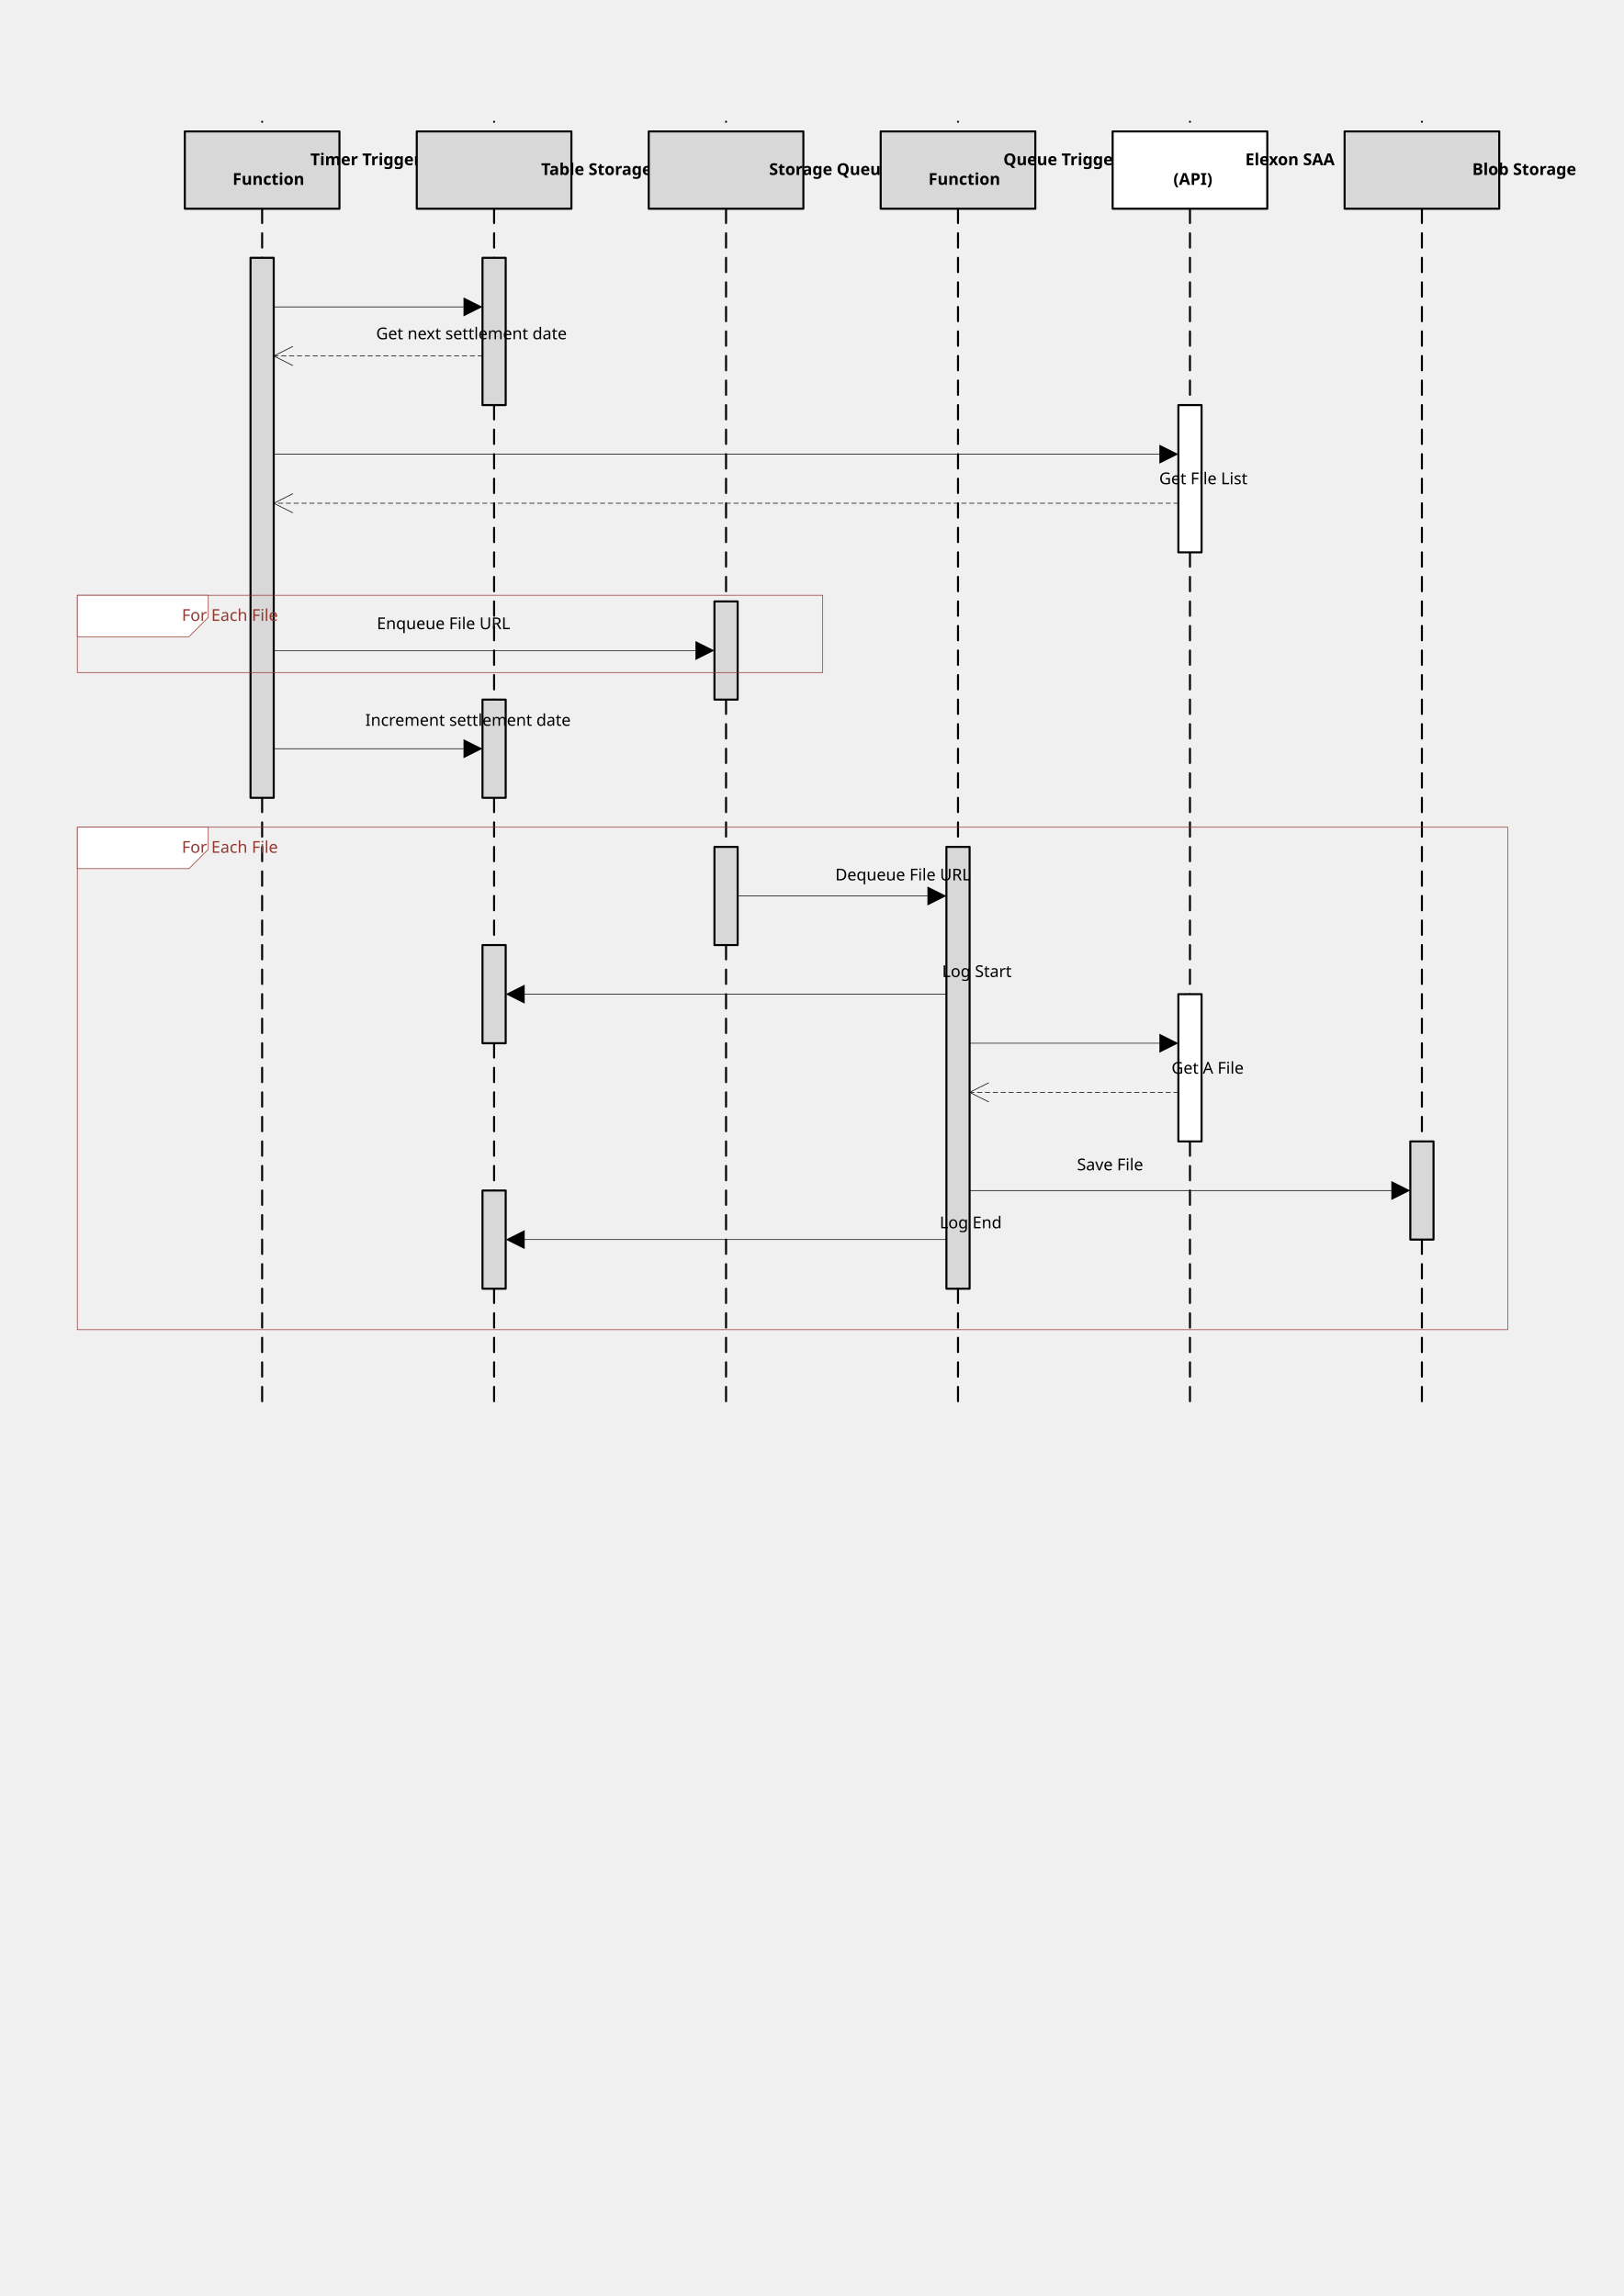
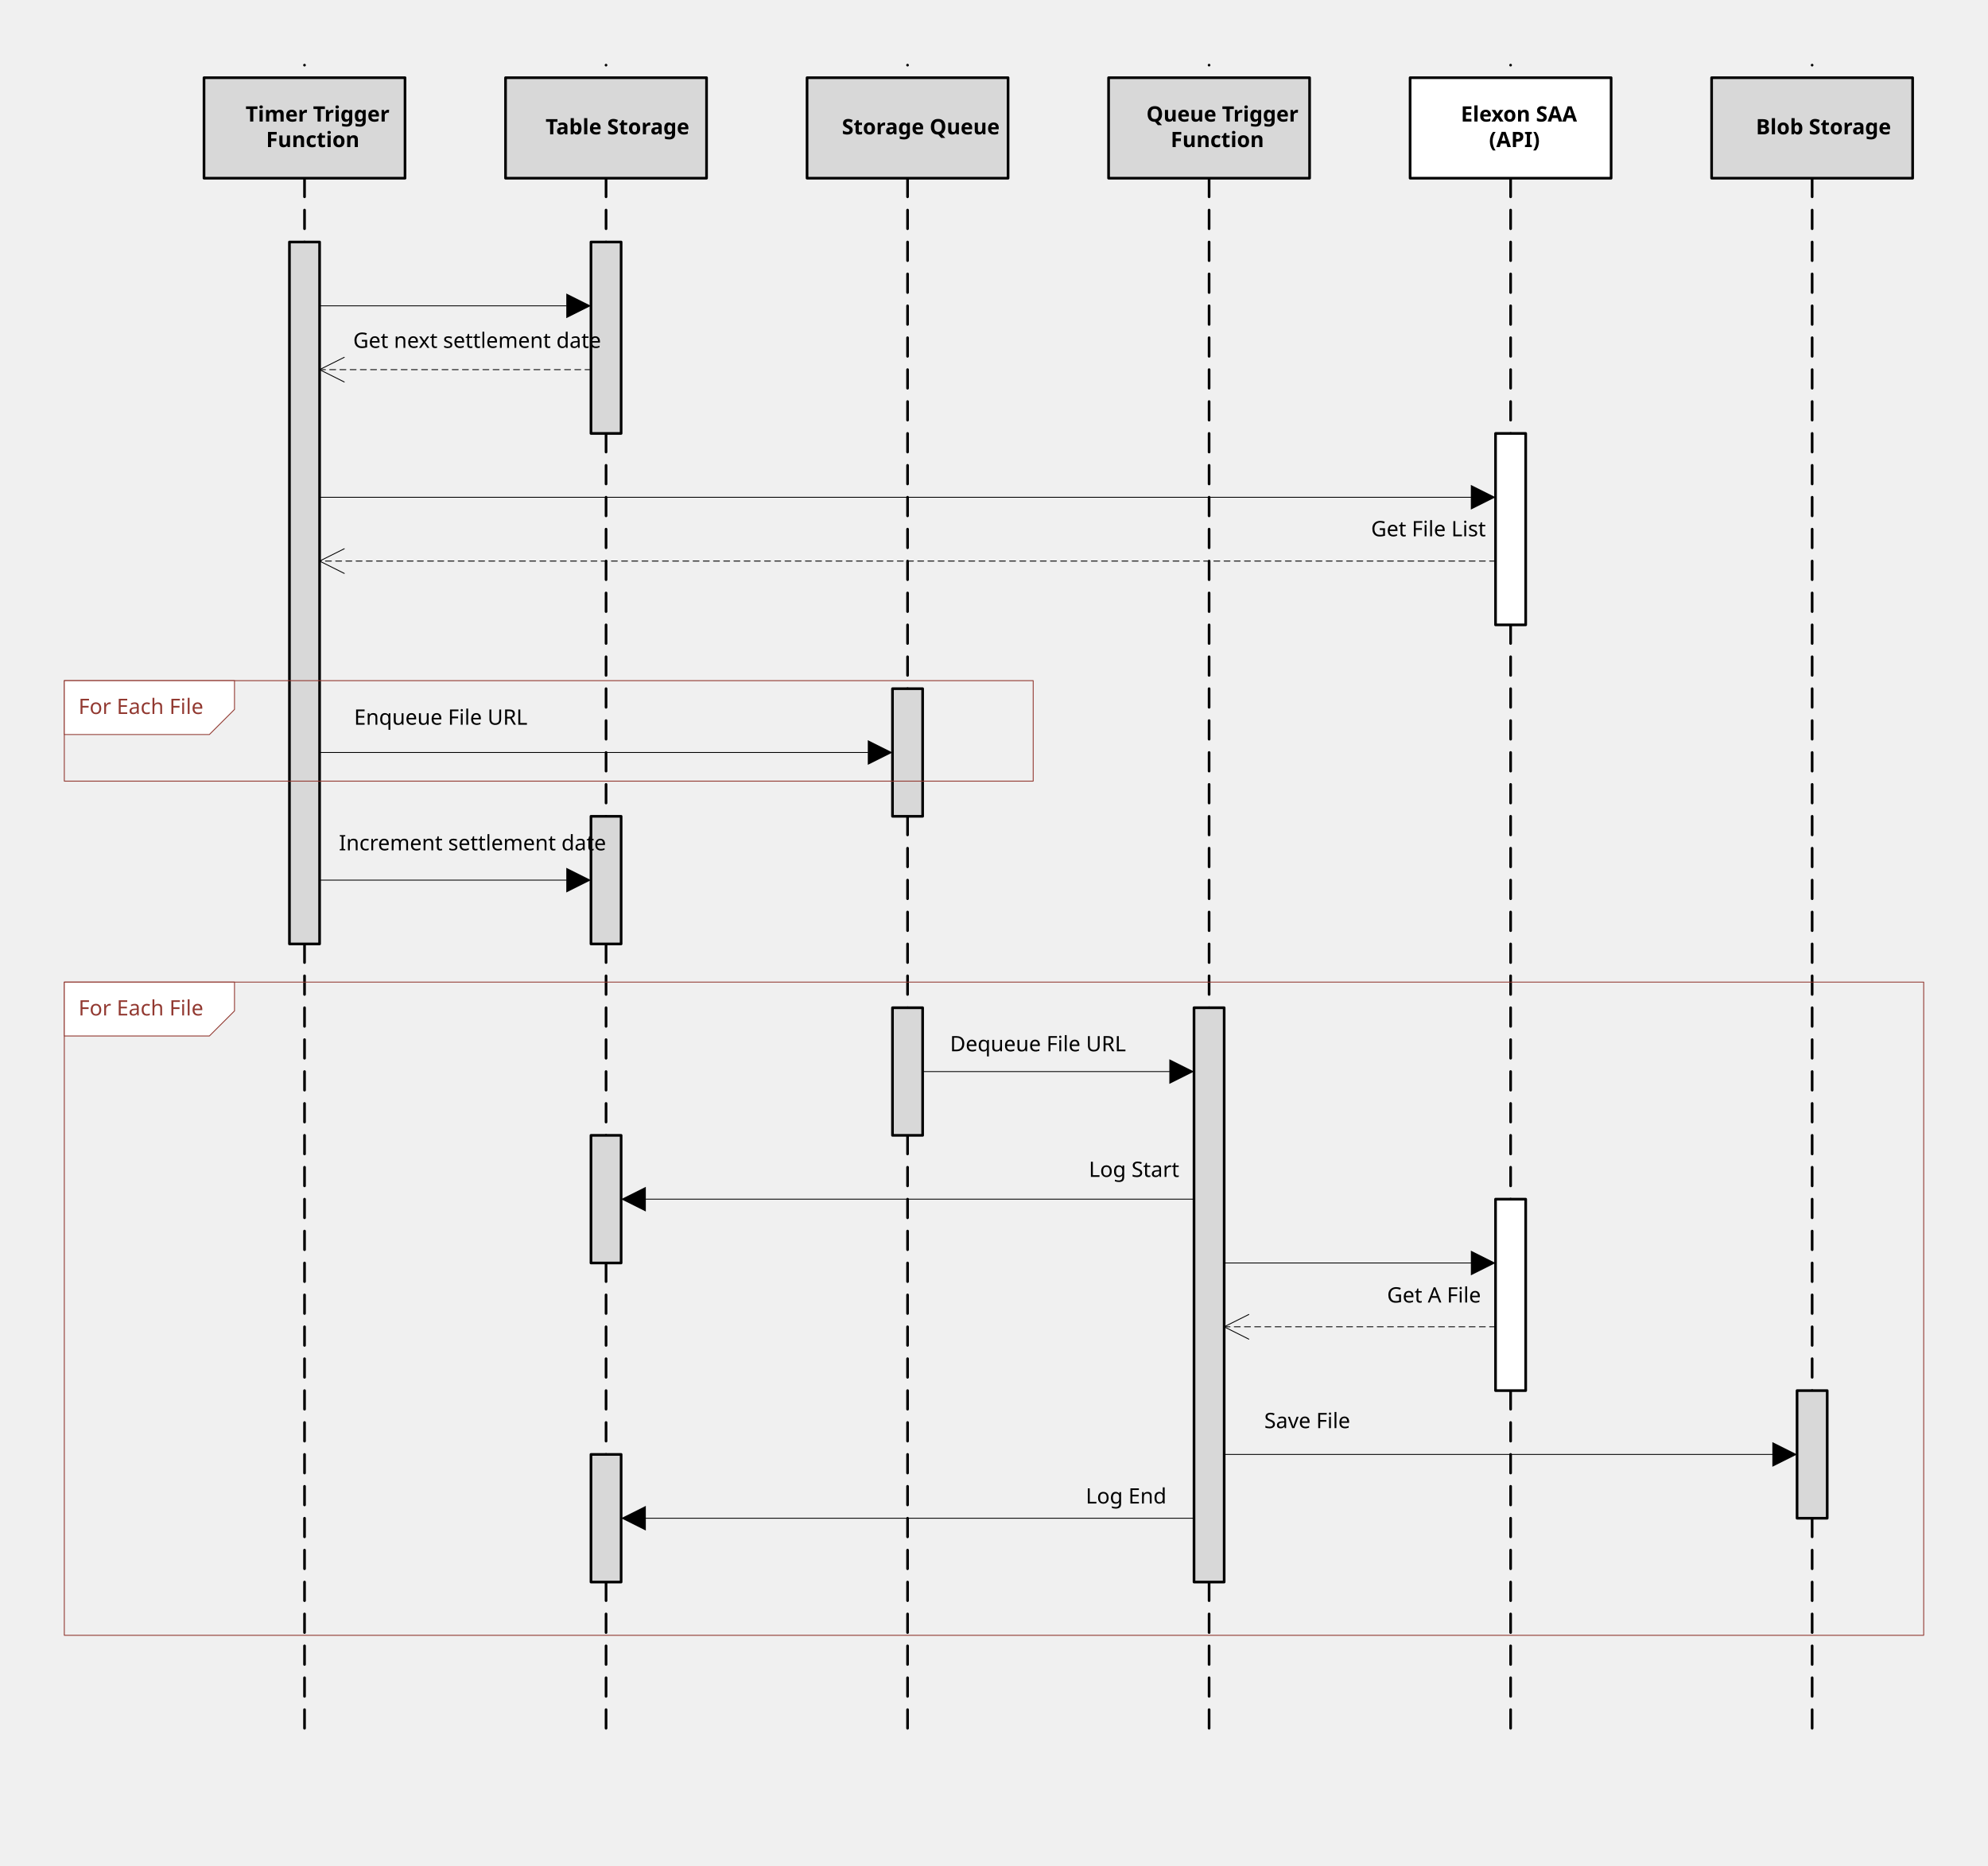
- <svg xmlns="http://www.w3.org/2000/svg" xmlns:ns1="http://schemas.microsoft.com/visio/2003/SVGExtensions/" xmlns:xlink="http://www.w3.org/1999/xlink" width="8.268in" height="11.693in" viewBox="0 0 595.276 841.89" xml:space="preserve" color-interpolation-filters="sRGB" class="st14">
-   <ns1:documentProperties ns1:langID="2057" ns1:metric="true" ns1:viewMarkup="false">
-     <ns1:userDefs>
-       <ns1:ud ns1:nameU="msvNoAutoConnect" ns1:val="VT0(1):26" />
-     </ns1:userDefs>
-   </ns1:documentProperties>
+ <svg xmlns="http://www.w3.org/2000/svg" xmlns:xlink="http://www.w3.org/1999/xlink" width="7.787in" height="7.309in" viewBox="0 0 560.659 526.263" xml:space="preserve" color-interpolation-filters="sRGB" class="st14">
  <style type="text/css">
	
		.st1 {fill:#d8d8d8;stroke:#000000;stroke-linecap:round;stroke-linejoin:round;stroke-width:0.75}
		.st2 {stroke:#000000;stroke-dasharray:5.25,3.75;stroke-linecap:round;stroke-linejoin:round;stroke-width:0.75}
		.st3 {fill:#000000;font-family:Calibri;font-size:0.5em;font-weight:bold}
		.st4 {font-size:1em}
		.st5 {fill:#ffffff;stroke:#000000;stroke-linecap:round;stroke-linejoin:round;stroke-width:0.75}
		.st6 {marker-end:url(#mrkr4-78);stroke:#000000;stroke-linecap:round;stroke-linejoin:round;stroke-width:0.24}
		.st7 {fill:#000000;fill-opacity:1;stroke:#000000;stroke-opacity:1;stroke-width:0.069}
		.st8 {fill:none;stroke:none;stroke-linecap:round;stroke-linejoin:round;stroke-width:0.75}
		.st9 {fill:#000000;font-family:Calibri;font-size:0.5em}
		.st10 {marker-end:url(#mrkr3-100);stroke:#000000;stroke-dasharray:1.68,1.2;stroke-linecap:round;stroke-linejoin:round;stroke-width:0.24}
		.st11 {fill:#ffffff;fill-opacity:0;stroke:#923931;stroke-linecap:round;stroke-linejoin:round;stroke-width:0.25}
		.st12 {fill:#ffffff;stroke:#923931;stroke-linecap:round;stroke-linejoin:round;stroke-width:0.25}
		.st13 {fill:#923931;font-family:Calibri;font-size:0.5em}
		.st14 {fill:none;fill-rule:evenodd;font-size:12px;overflow:visible;stroke-linecap:square;stroke-miterlimit:3}
	
	</style>
  <defs id="Markers">
    <g id="lend4">
      <path d="M 2 1 L 0 0 L 2 -1 L 2 1 " style="stroke:none" />
    </g>
-     <marker id="mrkr4-78" class="st7" ns1:arrowType="4" ns1:arrowSize="3" ns1:setback="29.0027" refX="-29.003" orient="auto" markerUnits="strokeWidth" overflow="visible">
+     <marker id="mrkr4-78" class="st7" refX="-29.003" orient="auto" markerUnits="strokeWidth" overflow="visible">
      <use xlink:href="#lend4" transform="scale(-14.50135,-14.50135) " />
    </marker>
    <g id="lend3">
      <path d="M 2 1 L 0 0 L 2 -1 " style="stroke-linecap:round;stroke-linejoin:round;fill:none" />
    </g>
-     <marker id="mrkr3-100" class="st7" ns1:arrowType="3" ns1:arrowSize="3" orient="auto" markerUnits="strokeWidth" overflow="visible">
+     <marker id="mrkr3-100" class="st7" orient="auto" markerUnits="strokeWidth" overflow="visible">
      <use xlink:href="#lend3" transform="scale(-14.50135,-14.50135) " />
    </marker>
  </defs>
-   <g ns1:mID="5" ns1:index="3" ns1:groupContext="foregroundPage">
-     <ns1:pageProperties ns1:drawingScale="0.0393701" ns1:pageScale="0.0393701" ns1:drawingUnits="24" ns1:shadowOffsetX="8.50394" ns1:shadowOffsetY="-8.50394" />
-     <ns1:layer ns1:name="Connector" ns1:index="0" />
-     <g id="group1000-1" transform="translate(67.748,-765.354)" ns1:mID="1000" ns1:groupContext="group">
-       <ns1:userDefs>
-         <ns1:ud ns1:nameU="visVersion" ns1:prompt="" ns1:val="VT0(15):26" />
-         <ns1:ud ns1:nameU="ShowActor" ns1:prompt="" ns1:val="VT0(0):5" />
-         <ns1:ud ns1:nameU="ShowDestruction" ns1:prompt="" ns1:val="VT0(0):5" />
-       </ns1:userDefs>
-       <g id="shape1001-2" ns1:mID="1001" ns1:groupContext="shape" transform="translate(2.83465,-1.41732)">
-         <rect x="0" y="816.378" width="51.024" height="25.512" class="st1" />
-       </g>
-       <g id="shape1002-4" ns1:mID="1002" ns1:groupContext="shape" transform="translate(19.8425,-31.8898)">
-         <path d="M8.5 841.89 a0 0 0 1 1 0 0 a0 0 0 1 1 0 0 Z" class="st1" />
-       </g>
-       <g id="shape1003-6" ns1:mID="1003" ns1:groupContext="shape" transform="translate(18.8976,457.998)">
- 				</g>
-       <g id="shape1004-8" ns1:mID="1004" ns1:groupContext="shape" transform="translate(870.236,841.89) rotate(90)">
-         <path d="M0 841.89 L439.37 841.89" class="st2" />
-       </g>
-       <g id="shape1000-11" ns1:mID="1000" ns1:groupContext="groupContent">
-         <ns1:textBlock ns1:margins="rect(4,4,4,4)" ns1:tabSpace="42.5197" />
-         <ns1:textRect cx="28.346" cy="827.717" width="56.7" height="28.346" />
-         <rect x="0" y="813.543" width="56.693" height="28.346" class="st1" />
-         <text x="11.72" y="825.92" class="st3" ns1:langID="2057">
-           <ns1:paragraph ns1:horizAlign="1" />
-           <ns1:tabList />Timer Trigger <tspan x="17.5" dy="1.2em" class="st4">Function</tspan>
+   <g>
+     <g id="group1000-1" transform="translate(57.5266,-475.998)">
+       <g id="shape1001-2" transform="translate(2.83465,-1.41732)">
+         <rect x="0" y="500.751" width="51.024" height="25.512" class="st1" />
+       </g>
+       <g id="shape1002-4" transform="translate(19.8425,-31.8898)">
+         <path d="M8.5 526.26 a0 0 0 1 1 0 0 a0 0 0 1 1 0 0 Z" class="st1" />
+       </g>
+       <g id="shape1003-6" transform="translate(18.8976,457.998)">
+ 				</g>
+       <g id="shape1004-8" transform="translate(554.609,526.263) rotate(90)">
+         <path d="M0 526.26 L439.37 526.26" class="st2" />
+       </g>
+       <g id="shape1000-11">
+         <rect x="0" y="497.916" width="56.693" height="28.346" class="st1" />
+         <text x="11.72" y="510.29" class="st3">Timer Trigger <tspan x="17.5" dy="1.2em" class="st4">Function</tspan>
        </text>
      </g>
    </g>
-     <g id="group1005-15" transform="translate(152.787,-765.354)" ns1:mID="1005" ns1:groupContext="group">
-       <ns1:userDefs>
-         <ns1:ud ns1:nameU="visVersion" ns1:prompt="" ns1:val="VT0(15):26" />
-         <ns1:ud ns1:nameU="ShowActor" ns1:prompt="" ns1:val="VT0(0):5" />
-         <ns1:ud ns1:nameU="ShowDestruction" ns1:prompt="" ns1:val="VT0(0):5" />
-       </ns1:userDefs>
-       <g id="shape1006-16" ns1:mID="1006" ns1:groupContext="shape" transform="translate(2.83465,-1.41732)">
-         <rect x="0" y="816.378" width="51.024" height="25.512" class="st1" />
-       </g>
-       <g id="shape1007-18" ns1:mID="1007" ns1:groupContext="shape" transform="translate(19.8425,-31.8898)">
-         <path d="M8.5 841.89 a0 0 0 1 1 0 0 a0 0 0 1 1 0 0 Z" class="st1" />
-       </g>
-       <g id="shape1008-20" ns1:mID="1008" ns1:groupContext="shape" transform="translate(18.8976,457.998)">
- 				</g>
-       <g id="shape1009-22" ns1:mID="1009" ns1:groupContext="shape" transform="translate(870.236,841.89) rotate(90)">
-         <path d="M0 841.89 L439.37 841.89" class="st2" />
-       </g>
-       <g id="shape1005-25" ns1:mID="1005" ns1:groupContext="groupContent">
-         <ns1:textBlock ns1:margins="rect(4,4,4,4)" ns1:tabSpace="42.5197" />
-         <ns1:textRect cx="28.346" cy="827.717" width="56.7" height="28.346" />
-         <rect x="0" y="813.543" width="56.693" height="28.346" class="st1" />
-         <text x="11.29" y="829.52" class="st3" ns1:langID="2057">
-           <ns1:paragraph ns1:horizAlign="1" />
-           <ns1:tabList />Table Storage</text>
-       </g>
-     </g>
-     <g id="group1010-28" transform="translate(237.827,-765.354)" ns1:mID="1010" ns1:groupContext="group">
-       <ns1:userDefs>
-         <ns1:ud ns1:nameU="visVersion" ns1:prompt="" ns1:val="VT0(15):26" />
-         <ns1:ud ns1:nameU="ShowActor" ns1:prompt="" ns1:val="VT0(0):5" />
-         <ns1:ud ns1:nameU="ShowDestruction" ns1:prompt="" ns1:val="VT0(0):5" />
-       </ns1:userDefs>
-       <g id="shape1011-29" ns1:mID="1011" ns1:groupContext="shape" transform="translate(2.83465,-1.41732)">
-         <rect x="0" y="816.378" width="51.024" height="25.512" class="st1" />
-       </g>
-       <g id="shape1012-31" ns1:mID="1012" ns1:groupContext="shape" transform="translate(19.8425,-31.8898)">
-         <path d="M8.5 841.89 a0 0 0 1 1 0 0 a0 0 0 1 1 0 0 Z" class="st1" />
-       </g>
-       <g id="shape1013-33" ns1:mID="1013" ns1:groupContext="shape" transform="translate(18.8976,457.998)">
- 				</g>
-       <g id="shape1014-35" ns1:mID="1014" ns1:groupContext="shape" transform="translate(870.236,841.89) rotate(90)">
-         <path d="M0 841.89 L439.37 841.89" class="st2" />
-       </g>
-       <g id="shape1010-38" ns1:mID="1010" ns1:groupContext="groupContent">
-         <ns1:textBlock ns1:margins="rect(4,4,4,4)" ns1:tabSpace="42.5197" />
-         <ns1:textRect cx="28.346" cy="827.717" width="56.7" height="28.346" />
-         <rect x="0" y="813.543" width="56.693" height="28.346" class="st1" />
-         <text x="9.82" y="829.52" class="st3" ns1:langID="2057">
-           <ns1:paragraph ns1:horizAlign="1" />
-           <ns1:tabList />Storage Queue</text>
-       </g>
-     </g>
-     <g id="group1015-41" transform="translate(322.866,-765.354)" ns1:mID="1015" ns1:groupContext="group">
-       <ns1:userDefs>
-         <ns1:ud ns1:nameU="visVersion" ns1:prompt="" ns1:val="VT0(15):26" />
-         <ns1:ud ns1:nameU="ShowActor" ns1:prompt="" ns1:val="VT0(0):5" />
-         <ns1:ud ns1:nameU="ShowDestruction" ns1:prompt="" ns1:val="VT0(0):5" />
-       </ns1:userDefs>
-       <g id="shape1016-42" ns1:mID="1016" ns1:groupContext="shape" transform="translate(2.83465,-1.41732)">
-         <rect x="0" y="816.378" width="51.024" height="25.512" class="st1" />
-       </g>
-       <g id="shape1017-44" ns1:mID="1017" ns1:groupContext="shape" transform="translate(19.8425,-31.8898)">
-         <path d="M8.5 841.89 a0 0 0 1 1 0 0 a0 0 0 1 1 0 0 Z" class="st1" />
-       </g>
-       <g id="shape1018-46" ns1:mID="1018" ns1:groupContext="shape" transform="translate(18.8976,457.998)">
- 				</g>
-       <g id="shape1019-48" ns1:mID="1019" ns1:groupContext="shape" transform="translate(870.236,841.89) rotate(90)">
-         <path d="M0 841.89 L439.37 841.89" class="st2" />
-       </g>
-       <g id="shape1015-51" ns1:mID="1015" ns1:groupContext="groupContent">
-         <ns1:textBlock ns1:margins="rect(4,4,4,4)" ns1:tabSpace="42.5197" />
-         <ns1:textRect cx="28.346" cy="827.717" width="56.7" height="28.346" />
-         <rect x="0" y="813.543" width="56.693" height="28.346" class="st1" />
-         <text x="10.66" y="825.92" class="st3" ns1:langID="2057">
-           <ns1:paragraph ns1:horizAlign="1" />
-           <ns1:tabList />Queue Trigger <tspan x="17.5" dy="1.2em" class="st4">Function</tspan>
+     <g id="group1005-15" transform="translate(142.566,-475.998)">
+       <g id="shape1006-16" transform="translate(2.83465,-1.41732)">
+         <rect x="0" y="500.751" width="51.024" height="25.512" class="st1" />
+       </g>
+       <g id="shape1007-18" transform="translate(19.8425,-31.8898)">
+         <path d="M8.5 526.26 a0 0 0 1 1 0 0 a0 0 0 1 1 0 0 Z" class="st1" />
+       </g>
+       <g id="shape1008-20" transform="translate(18.8976,457.998)">
+ 				</g>
+       <g id="shape1009-22" transform="translate(554.609,526.263) rotate(90)">
+         <path d="M0 526.26 L439.37 526.26" class="st2" />
+       </g>
+       <g id="shape1005-25">
+         <rect x="0" y="497.916" width="56.693" height="28.346" class="st1" />
+         <text x="11.29" y="513.89" class="st3">Table Storage</text>
+       </g>
+     </g>
+     <g id="group1010-28" transform="translate(227.605,-475.998)">
+       <g id="shape1011-29" transform="translate(2.83465,-1.41732)">
+         <rect x="0" y="500.751" width="51.024" height="25.512" class="st1" />
+       </g>
+       <g id="shape1012-31" transform="translate(19.8425,-31.8898)">
+         <path d="M8.5 526.26 a0 0 0 1 1 0 0 a0 0 0 1 1 0 0 Z" class="st1" />
+       </g>
+       <g id="shape1013-33" transform="translate(18.8976,457.998)">
+ 				</g>
+       <g id="shape1014-35" transform="translate(554.609,526.263) rotate(90)">
+         <path d="M0 526.26 L439.37 526.26" class="st2" />
+       </g>
+       <g id="shape1010-38">
+         <rect x="0" y="497.916" width="56.693" height="28.346" class="st1" />
+         <text x="9.82" y="513.89" class="st3">Storage Queue</text>
+       </g>
+     </g>
+     <g id="group1015-41" transform="translate(312.645,-475.998)">
+       <g id="shape1016-42" transform="translate(2.83465,-1.41732)">
+         <rect x="0" y="500.751" width="51.024" height="25.512" class="st1" />
+       </g>
+       <g id="shape1017-44" transform="translate(19.8425,-31.8898)">
+         <path d="M8.5 526.26 a0 0 0 1 1 0 0 a0 0 0 1 1 0 0 Z" class="st1" />
+       </g>
+       <g id="shape1018-46" transform="translate(18.8976,457.998)">
+ 				</g>
+       <g id="shape1019-48" transform="translate(554.609,526.263) rotate(90)">
+         <path d="M0 526.26 L439.37 526.26" class="st2" />
+       </g>
+       <g id="shape1015-51">
+         <rect x="0" y="497.916" width="56.693" height="28.346" class="st1" />
+         <text x="10.66" y="510.29" class="st3">Queue Trigger <tspan x="17.5" dy="1.2em" class="st4">Function</tspan>
        </text>
      </g>
    </g>
-     <g id="group1020-55" transform="translate(407.906,-765.354)" ns1:mID="1020" ns1:groupContext="group">
-       <ns1:userDefs>
-         <ns1:ud ns1:nameU="visVersion" ns1:prompt="" ns1:val="VT0(15):26" />
-         <ns1:ud ns1:nameU="ShowActor" ns1:prompt="" ns1:val="VT0(0):5" />
-         <ns1:ud ns1:nameU="ShowDestruction" ns1:prompt="" ns1:val="VT0(0):5" />
-       </ns1:userDefs>
-       <g id="shape1021-56" ns1:mID="1021" ns1:groupContext="shape" transform="translate(2.83465,-1.41732)">
-         <rect x="0" y="816.378" width="51.024" height="25.512" class="st5" />
-       </g>
-       <g id="shape1022-58" ns1:mID="1022" ns1:groupContext="shape" transform="translate(19.8425,-31.8898)">
-         <path d="M8.5 841.89 a0 0 0 1 1 0 0 a0 0 0 1 1 0 0 Z" class="st5" />
-       </g>
-       <g id="shape1023-60" ns1:mID="1023" ns1:groupContext="shape" transform="translate(18.8976,457.998)">
- 				</g>
-       <g id="shape1024-62" ns1:mID="1024" ns1:groupContext="shape" transform="translate(870.236,841.89) rotate(90)">
-         <path d="M0 841.89 L439.37 841.89" class="st2" />
-       </g>
-       <g id="shape1020-65" ns1:mID="1020" ns1:groupContext="groupContent">
-         <ns1:textBlock ns1:margins="rect(4,4,4,4)" ns1:tabSpace="42.5197" />
-         <ns1:textRect cx="28.346" cy="827.717" width="56.7" height="28.346" />
-         <rect x="0" y="813.543" width="56.693" height="28.346" class="st5" />
-         <text x="14.3" y="825.92" class="st3" ns1:langID="2057">
-           <ns1:paragraph ns1:horizAlign="1" />
-           <ns1:tabList />Elexon SAA<ns1:newlineChar />
-           <tspan x="22.26" dy="1.2em" class="st4">(API)</tspan>
+     <g id="group1020-55" transform="translate(397.684,-475.998)">
+       <g id="shape1021-56" transform="translate(2.83465,-1.41732)">
+         <rect x="0" y="500.751" width="51.024" height="25.512" class="st5" />
+       </g>
+       <g id="shape1022-58" transform="translate(19.8425,-31.8898)">
+         <path d="M8.5 526.26 a0 0 0 1 1 0 0 a0 0 0 1 1 0 0 Z" class="st5" />
+       </g>
+       <g id="shape1023-60" transform="translate(18.8976,457.998)">
+ 				</g>
+       <g id="shape1024-62" transform="translate(554.609,526.263) rotate(90)">
+         <path d="M0 526.26 L439.37 526.26" class="st2" />
+       </g>
+       <g id="shape1020-65">
+         <rect x="0" y="497.916" width="56.693" height="28.346" class="st5" />
+         <text x="14.3" y="510.29" class="st3">Elexon SAA <tspan x="22.26" dy="1.2em" class="st4">(API)</tspan>
        </text>
      </g>
    </g>
-     <g id="shape1025-69" ns1:mID="1025" ns1:groupContext="shape" transform="translate(-741.543,292.535) rotate(-90)">
-       <ns1:userDefs>
-         <ns1:ud ns1:nameU="visVersion" ns1:prompt="" ns1:val="VT0(15):26" />
-       </ns1:userDefs>
-       <rect x="0" y="833.386" width="198" height="8.504" class="st1" />
-     </g>
-     <g id="shape1026-71" ns1:mID="1026" ns1:groupContext="shape" transform="translate(-656.504,148.535) rotate(-90)">
-       <ns1:userDefs>
-         <ns1:ud ns1:nameU="visVersion" ns1:prompt="" ns1:val="VT0(15):26" />
-       </ns1:userDefs>
-       <rect x="0" y="833.386" width="54" height="8.504" class="st1" />
-     </g>
-     <g id="shape1027-73" ns1:mID="1027" ns1:groupContext="shape" ns1:layerMember="0" transform="translate(100.346,-722.268)">
-       <ns1:userDefs>
-         <ns1:ud ns1:nameU="IsReturn" ns1:prompt="" ns1:val="VT0(0):5" />
-         <ns1:ud ns1:nameU="IsAsync" ns1:prompt="" ns1:val="VT0(0):5" />
-         <ns1:ud ns1:nameU="IsSelfMessage" ns1:prompt="" ns1:val="VT0(0):5" />
-         <ns1:ud ns1:nameU="visVersion" ns1:prompt="" ns1:val="VT0(15):26" />
-       </ns1:userDefs>
-       <path d="M0 834.8 L69.58 834.8" class="st6" />
-     </g>
-     <g id="shape1028-79" ns1:mID="1028" ns1:groupContext="shape" transform="translate(103.181,-715.748)">
-       <ns1:textBlock ns1:margins="rect(4,4,4,4)" ns1:tabSpace="42.5197" />
-       <ns1:textRect cx="37.276" cy="838.346" width="74.56" height="7.087" />
-       <rect x="0" y="834.803" width="74.551" height="7.087" class="st8" />
-       <text x="6.64" y="840.15" class="st9" ns1:langID="2057">
-         <ns1:paragraph ns1:horizAlign="1" />
-         <ns1:tabList />Get next settlement date</text>
-     </g>
-     <g id="group1029-82" transform="translate(492.945,-765.354)" ns1:mID="1029" ns1:groupContext="group">
-       <ns1:userDefs>
-         <ns1:ud ns1:nameU="visVersion" ns1:prompt="" ns1:val="VT0(15):26" />
-         <ns1:ud ns1:nameU="ShowActor" ns1:prompt="" ns1:val="VT0(0):5" />
-         <ns1:ud ns1:nameU="ShowDestruction" ns1:prompt="" ns1:val="VT0(0):5" />
-       </ns1:userDefs>
-       <g id="shape1030-83" ns1:mID="1030" ns1:groupContext="shape" transform="translate(2.83465,-1.41732)">
-         <rect x="0" y="816.378" width="51.024" height="25.512" class="st1" />
-       </g>
-       <g id="shape1031-85" ns1:mID="1031" ns1:groupContext="shape" transform="translate(19.8425,-31.8898)">
-         <path d="M8.5 841.89 a0 0 0 1 1 0 0 a0 0 0 1 1 0 0 Z" class="st1" />
-       </g>
-       <g id="shape1032-87" ns1:mID="1032" ns1:groupContext="shape" transform="translate(18.8976,457.998)">
- 				</g>
-       <g id="shape1033-89" ns1:mID="1033" ns1:groupContext="shape" transform="translate(870.236,841.89) rotate(90)">
-         <path d="M0 841.89 L439.37 841.89" class="st2" />
-       </g>
-       <g id="shape1029-92" ns1:mID="1029" ns1:groupContext="groupContent">
-         <ns1:textBlock ns1:margins="rect(4,4,4,4)" ns1:tabSpace="42.5197" />
-         <ns1:textRect cx="28.346" cy="827.717" width="56.7" height="28.346" />
-         <rect x="0" y="813.543" width="56.693" height="28.346" class="st1" />
-         <text x="12.48" y="829.52" class="st3" ns1:langID="2057">
-           <ns1:paragraph ns1:horizAlign="1" />
-           <ns1:tabList />Blob Storage</text>
-       </g>
-     </g>
-     <g id="shape1034-95" ns1:mID="1034" ns1:groupContext="shape" ns1:layerMember="0" transform="translate(176.882,-704.268)">
-       <ns1:userDefs>
-         <ns1:ud ns1:nameU="IsReturn" ns1:prompt="" ns1:val="VT0(1):5" />
-         <ns1:ud ns1:nameU="IsAsync" ns1:prompt="" ns1:val="VT0(0):5" />
-         <ns1:ud ns1:nameU="IsSelfMessage" ns1:prompt="" ns1:val="VT0(0):5" />
-         <ns1:ud ns1:nameU="visVersion" ns1:prompt="" ns1:val="VT0(15):26" />
-       </ns1:userDefs>
-       <path d="M0 834.8 L-76.54 834.8" class="st10" />
-     </g>
-     <g id="shape1035-101" ns1:mID="1035" ns1:groupContext="shape" transform="translate(-401.386,202.535) rotate(-90)">
-       <ns1:userDefs>
-         <ns1:ud ns1:nameU="visVersion" ns1:prompt="" ns1:val="VT0(15):26" />
-       </ns1:userDefs>
-       <rect x="0" y="833.386" width="54" height="8.504" class="st5" />
-     </g>
-     <g id="shape1036-103" ns1:mID="1036" ns1:groupContext="shape" ns1:layerMember="0" transform="translate(100.346,-668.268)">
-       <ns1:userDefs>
-         <ns1:ud ns1:nameU="IsReturn" ns1:prompt="" ns1:val="VT0(0):5" />
-         <ns1:ud ns1:nameU="IsAsync" ns1:prompt="" ns1:val="VT0(0):5" />
-         <ns1:ud ns1:nameU="IsSelfMessage" ns1:prompt="" ns1:val="VT0(0):5" />
-         <ns1:ud ns1:nameU="visVersion" ns1:prompt="" ns1:val="VT0(15):26" />
-       </ns1:userDefs>
-       <path d="M0 834.8 L324.69 834.8" class="st6" />
-     </g>
-     <g id="shape1037-108" ns1:mID="1037" ns1:groupContext="shape" transform="translate(389.764,-662.598)">
-       <ns1:textBlock ns1:margins="rect(4,4,4,4)" ns1:tabSpace="42.5197" />
-       <ns1:textRect cx="21.26" cy="838.346" width="42.52" height="7.087" />
-       <rect x="0" y="834.803" width="42.52" height="7.087" class="st8" />
-       <text x="7.14" y="840.15" class="st9" ns1:langID="2057">
-         <ns1:paragraph ns1:horizAlign="1" />
-         <ns1:tabList />Get File List</text>
-     </g>
-     <g id="shape1038-111" ns1:mID="1038" ns1:groupContext="shape" ns1:layerMember="0" transform="translate(432,-650.268)">
-       <ns1:userDefs>
-         <ns1:ud ns1:nameU="IsReturn" ns1:prompt="" ns1:val="VT0(1):5" />
-         <ns1:ud ns1:nameU="IsAsync" ns1:prompt="" ns1:val="VT0(0):5" />
-         <ns1:ud ns1:nameU="IsSelfMessage" ns1:prompt="" ns1:val="VT0(0):5" />
-         <ns1:ud ns1:nameU="visVersion" ns1:prompt="" ns1:val="VT0(15):26" />
-       </ns1:userDefs>
-       <path d="M0 834.8 L-331.65 834.8" class="st10" />
-     </g>
-     <g id="shape1039-116" ns1:mID="1039" ns1:groupContext="shape" transform="translate(-571.465,256.535) rotate(-90)">
-       <ns1:userDefs>
-         <ns1:ud ns1:nameU="visVersion" ns1:prompt="" ns1:val="VT0(15):26" />
-       </ns1:userDefs>
-       <rect x="0" y="833.386" width="36" height="8.504" class="st1" />
-     </g>
-     <g id="shape1040-118" ns1:mID="1040" ns1:groupContext="shape" ns1:layerMember="0" transform="translate(100.346,-596.268)">
-       <ns1:userDefs>
-         <ns1:ud ns1:nameU="IsReturn" ns1:prompt="" ns1:val="VT0(0):5" />
-         <ns1:ud ns1:nameU="IsAsync" ns1:prompt="" ns1:val="VT0(0):5" />
-         <ns1:ud ns1:nameU="IsSelfMessage" ns1:prompt="" ns1:val="VT0(0):5" />
-         <ns1:ud ns1:nameU="visVersion" ns1:prompt="" ns1:val="VT0(15):26" />
-       </ns1:userDefs>
-       <path d="M0 834.8 L154.61 834.8" class="st6" />
-     </g>
-     <g id="group1041-123" transform="translate(28.3465,-595.276)" ns1:mID="1041" ns1:groupContext="group">
-       <ns1:userDefs>
-         <ns1:ud ns1:nameU="visVersion" ns1:prompt="" ns1:val="VT0(15):26" />
-       </ns1:userDefs>
-       <g id="shape1041-124" ns1:mID="1041" ns1:groupContext="groupContent">
-         <rect x="0" y="813.543" width="273.26" height="28.346" class="st11" />
-       </g>
-       <g id="shape1042-126" ns1:mID="1042" ns1:groupContext="shape" transform="translate(0,-13.143)">
-         <ns1:userDefs>
-           <ns1:ud ns1:nameU="FoldSize" ns1:prompt="" ns1:val="VT0(0.098425196850394):24" />
-           <ns1:ud ns1:nameU="BackFillColor" ns1:prompt="" ns1:val="VT5(#96afcf)" />
-           <ns1:ud ns1:nameU="BackLineColor" ns1:prompt="" ns1:val="VT5(#1f477d)" />
-           <ns1:ud ns1:nameU="BackCharColor" ns1:prompt="" ns1:val="VT5(#000000)" />
-           <ns1:ud ns1:nameU="DarkerColor" ns1:prompt="" ns1:val="VT5(#000000)" />
-         </ns1:userDefs>
-         <ns1:textBlock ns1:margins="rect(4,4,4,4)" ns1:tabSpace="42.5197" />
-         <ns1:textRect cx="24" cy="834.288" width="48" height="15.204" />
-         <path d="M0 841.89 L40.91 841.89 L48 834.8 L48 826.69 L0 826.69 L0 841.89 Z" class="st12" />
-         <text x="4" y="836.09" class="st13" ns1:langID="2057">
-           <ns1:paragraph />
-           <ns1:tabList />For Each File</text>
-       </g>
-     </g>
-     <g id="shape1043-129" ns1:mID="1043" ns1:groupContext="shape" transform="translate(103.181,-609.449)">
-       <ns1:textBlock ns1:margins="rect(4,4,4,4)" ns1:tabSpace="42.5197" />
-       <ns1:textRect cx="28.063" cy="838.346" width="56.13" height="7.087" />
-       <rect x="0" y="834.803" width="56.126" height="7.087" class="st8" />
-       <text x="6.89" y="840.15" class="st9" ns1:langID="2057">
-         <ns1:paragraph ns1:horizAlign="1" />
-         <ns1:tabList />Enqueue File URL</text>
-     </g>
-     <g id="shape1044-132" ns1:mID="1044" ns1:groupContext="shape" transform="translate(-656.504,292.535) rotate(-90)">
-       <ns1:userDefs>
-         <ns1:ud ns1:nameU="visVersion" ns1:prompt="" ns1:val="VT0(15):26" />
-       </ns1:userDefs>
-       <rect x="0" y="833.386" width="36" height="8.504" class="st1" />
-     </g>
-     <g id="shape1045-134" ns1:mID="1045" ns1:groupContext="shape" ns1:layerMember="0" transform="translate(100.346,-560.268)">
-       <ns1:userDefs>
-         <ns1:ud ns1:nameU="IsReturn" ns1:prompt="" ns1:val="VT0(0):5" />
-         <ns1:ud ns1:nameU="IsAsync" ns1:prompt="" ns1:val="VT0(0):5" />
-         <ns1:ud ns1:nameU="IsSelfMessage" ns1:prompt="" ns1:val="VT0(0):5" />
-         <ns1:ud ns1:nameU="visVersion" ns1:prompt="" ns1:val="VT0(15):26" />
-       </ns1:userDefs>
-       <path d="M0 834.8 L69.58 834.8" class="st6" />
-     </g>
-     <g id="shape1046-139" ns1:mID="1046" ns1:groupContext="shape" transform="translate(101.339,-574.016)">
-       <ns1:textBlock ns1:margins="rect(4,4,4,4)" ns1:tabSpace="42.5197" />
-       <ns1:textRect cx="37.276" cy="838.346" width="74.56" height="7.087" />
-       <rect x="0" y="834.803" width="74.551" height="7.087" class="st8" />
-       <text x="4.47" y="840.15" class="st9" ns1:langID="2057">
-         <ns1:paragraph ns1:horizAlign="1" />
-         <ns1:tabList />Increment settlement date</text>
-     </g>
-     <g id="group1047-142" transform="translate(28.3465,-354.331)" ns1:mID="1047" ns1:groupContext="group">
-       <ns1:userDefs>
-         <ns1:ud ns1:nameU="visVersion" ns1:prompt="" ns1:val="VT0(15):26" />
-       </ns1:userDefs>
-       <g id="shape1047-143" ns1:mID="1047" ns1:groupContext="groupContent">
-         <rect x="0" y="657.638" width="524.409" height="184.252" class="st11" />
-       </g>
-       <g id="shape1048-145" ns1:mID="1048" ns1:groupContext="shape" transform="translate(0,-169.048)">
-         <ns1:userDefs>
-           <ns1:ud ns1:nameU="FoldSize" ns1:prompt="" ns1:val="VT0(0.098425196850394):24" />
-           <ns1:ud ns1:nameU="BackFillColor" ns1:prompt="" ns1:val="VT5(#96afcf)" />
-           <ns1:ud ns1:nameU="BackLineColor" ns1:prompt="" ns1:val="VT5(#1f477d)" />
-           <ns1:ud ns1:nameU="BackCharColor" ns1:prompt="" ns1:val="VT5(#000000)" />
-           <ns1:ud ns1:nameU="DarkerColor" ns1:prompt="" ns1:val="VT5(#000000)" />
-         </ns1:userDefs>
-         <ns1:textBlock ns1:margins="rect(4,4,4,4)" ns1:tabSpace="42.5197" />
-         <ns1:textRect cx="24" cy="834.288" width="48" height="15.204" />
-         <path d="M0 841.89 L40.91 841.89 L48 834.8 L48 826.69 L0 826.69 L0 841.89 Z" class="st12" />
-         <text x="4" y="836.09" class="st13" ns1:langID="2057">
-           <ns1:paragraph />
-           <ns1:tabList />For Each File</text>
-       </g>
-     </g>
-     <g id="shape1049-148" ns1:mID="1049" ns1:groupContext="shape" transform="translate(-571.465,346.535) rotate(-90)">
-       <ns1:userDefs>
-         <ns1:ud ns1:nameU="visVersion" ns1:prompt="" ns1:val="VT0(15):26" />
-       </ns1:userDefs>
-       <rect x="0" y="833.386" width="36" height="8.504" class="st1" />
-     </g>
-     <g id="shape1050-150" ns1:mID="1050" ns1:groupContext="shape" transform="translate(-486.425,472.535) rotate(-90)">
-       <ns1:userDefs>
-         <ns1:ud ns1:nameU="visVersion" ns1:prompt="" ns1:val="VT0(15):26" />
-       </ns1:userDefs>
-       <rect x="0" y="833.386" width="162" height="8.504" class="st1" />
-     </g>
-     <g id="shape1051-152" ns1:mID="1051" ns1:groupContext="shape" ns1:layerMember="0" transform="translate(270.425,-506.268)">
-       <ns1:userDefs>
-         <ns1:ud ns1:nameU="IsReturn" ns1:prompt="" ns1:val="VT0(0):5" />
-         <ns1:ud ns1:nameU="IsAsync" ns1:prompt="" ns1:val="VT0(0):5" />
-         <ns1:ud ns1:nameU="IsSelfMessage" ns1:prompt="" ns1:val="VT0(0):5" />
-         <ns1:ud ns1:nameU="visVersion" ns1:prompt="" ns1:val="VT0(15):26" />
-       </ns1:userDefs>
-       <path d="M0 834.8 L69.58 834.8" class="st6" />
-     </g>
-     <g id="shape1052-157" ns1:mID="1052" ns1:groupContext="shape" transform="translate(269.291,-517.323)">
-       <ns1:textBlock ns1:margins="rect(4,4,4,4)" ns1:tabSpace="42.5197" />
-       <ns1:textRect cx="30.331" cy="838.346" width="60.67" height="7.087" />
-       <rect x="0" y="834.803" width="60.661" height="7.087" class="st8" />
-       <text x="8.86" y="840.15" class="st9" ns1:langID="2057">
-         <ns1:paragraph ns1:horizAlign="1" />
-         <ns1:tabList />Dequeue File URL</text>
-     </g>
-     <g id="shape1053-160" ns1:mID="1053" ns1:groupContext="shape" transform="translate(-401.386,418.535) rotate(-90)">
-       <ns1:userDefs>
-         <ns1:ud ns1:nameU="visVersion" ns1:prompt="" ns1:val="VT0(15):26" />
-       </ns1:userDefs>
-       <rect x="0" y="833.386" width="54" height="8.504" class="st5" />
-     </g>
-     <g id="shape1054-162" ns1:mID="1054" ns1:groupContext="shape" ns1:layerMember="0" transform="translate(355.465,-452.268)">
-       <ns1:userDefs>
-         <ns1:ud ns1:nameU="IsReturn" ns1:prompt="" ns1:val="VT0(0):5" />
-         <ns1:ud ns1:nameU="IsAsync" ns1:prompt="" ns1:val="VT0(0):5" />
-         <ns1:ud ns1:nameU="IsSelfMessage" ns1:prompt="" ns1:val="VT0(0):5" />
-         <ns1:ud ns1:nameU="visVersion" ns1:prompt="" ns1:val="VT0(15):26" />
-       </ns1:userDefs>
-       <path d="M0 834.8 L69.58 834.8" class="st6" />
-     </g>
-     <g id="shape1055-167" ns1:mID="1055" ns1:groupContext="shape" transform="translate(394.016,-446.457)">
-       <ns1:textBlock ns1:margins="rect(4,4,4,4)" ns1:tabSpace="42.5197" />
-       <ns1:textRect cx="19.134" cy="838.346" width="38.27" height="7.087" />
-       <rect x="0" y="834.803" width="38.268" height="7.087" class="st8" />
-       <text x="7.4" y="840.15" class="st9" ns1:langID="2057">
-         <ns1:paragraph ns1:horizAlign="1" />
-         <ns1:tabList />Get A File</text>
-     </g>
-     <g id="shape1056-170" ns1:mID="1056" ns1:groupContext="shape" ns1:layerMember="0" transform="translate(432,-434.268)">
-       <ns1:userDefs>
-         <ns1:ud ns1:nameU="IsReturn" ns1:prompt="" ns1:val="VT0(1):5" />
-         <ns1:ud ns1:nameU="IsAsync" ns1:prompt="" ns1:val="VT0(0):5" />
-         <ns1:ud ns1:nameU="IsSelfMessage" ns1:prompt="" ns1:val="VT0(0):5" />
-         <ns1:ud ns1:nameU="visVersion" ns1:prompt="" ns1:val="VT0(15):26" />
-       </ns1:userDefs>
-       <path d="M0 834.8 L-76.54 834.8" class="st10" />
-     </g>
-     <g id="shape1057-175" ns1:mID="1057" ns1:groupContext="shape" transform="translate(-656.504,382.535) rotate(-90)">
-       <ns1:userDefs>
-         <ns1:ud ns1:nameU="visVersion" ns1:prompt="" ns1:val="VT0(15):26" />
-       </ns1:userDefs>
-       <rect x="0" y="833.386" width="36" height="8.504" class="st1" />
-     </g>
-     <g id="shape1058-177" ns1:mID="1058" ns1:groupContext="shape" ns1:layerMember="0" transform="translate(346.961,-470.268)">
-       <ns1:userDefs>
-         <ns1:ud ns1:nameU="IsReturn" ns1:prompt="" ns1:val="VT0(0):5" />
-         <ns1:ud ns1:nameU="IsAsync" ns1:prompt="" ns1:val="VT0(0):5" />
-         <ns1:ud ns1:nameU="IsSelfMessage" ns1:prompt="" ns1:val="VT0(0):5" />
-         <ns1:ud ns1:nameU="visVersion" ns1:prompt="" ns1:val="VT0(15):26" />
-       </ns1:userDefs>
-       <path d="M0 834.8 L-154.61 834.8" class="st6" />
-     </g>
-     <g id="shape1059-182" ns1:mID="1059" ns1:groupContext="shape" transform="translate(308.976,-481.89)">
-       <ns1:textBlock ns1:margins="rect(4,4,4,4)" ns1:tabSpace="42.5197" />
-       <ns1:textRect cx="19.134" cy="838.346" width="38.27" height="7.087" />
-       <rect x="0" y="834.803" width="38.268" height="7.087" class="st8" />
-       <text x="8.33" y="840.15" class="st9" ns1:langID="2057">
-         <ns1:paragraph ns1:horizAlign="1" />
-         <ns1:tabList />Log Start</text>
-     </g>
-     <g id="shape1060-185" ns1:mID="1060" ns1:groupContext="shape" transform="translate(-316.346,454.535) rotate(-90)">
-       <ns1:userDefs>
-         <ns1:ud ns1:nameU="visVersion" ns1:prompt="" ns1:val="VT0(15):26" />
-       </ns1:userDefs>
-       <rect x="0" y="833.386" width="36" height="8.504" class="st1" />
-     </g>
-     <g id="shape1061-187" ns1:mID="1061" ns1:groupContext="shape" ns1:layerMember="0" transform="translate(355.465,-412.441)">
-       <ns1:userDefs>
-         <ns1:ud ns1:nameU="IsReturn" ns1:prompt="" ns1:val="VT0(0):5" />
-         <ns1:ud ns1:nameU="IsAsync" ns1:prompt="" ns1:val="VT0(0):5" />
-         <ns1:ud ns1:nameU="IsSelfMessage" ns1:prompt="" ns1:val="VT0(0):5" />
-         <ns1:ud ns1:nameU="visVersion" ns1:prompt="" ns1:val="VT0(15):26" />
-       </ns1:userDefs>
-       <path d="M0 848.98 L154.61 848.98" class="st6" />
-     </g>
-     <g id="shape1062-192" ns1:mID="1062" ns1:groupContext="shape" transform="translate(357.874,-411.024)">
-       <ns1:textBlock ns1:margins="rect(4,4,4,4)" ns1:tabSpace="42.5197" />
-       <ns1:textRect cx="19.488" cy="838.346" width="38.98" height="7.087" />
-       <rect x="0" y="834.803" width="38.976" height="7.087" class="st8" />
-       <text x="8.9" y="840.15" class="st9" ns1:langID="2057">
-         <ns1:paragraph ns1:horizAlign="1" />
-         <ns1:tabList />Save File</text>
-     </g>
-     <g id="shape1063-195" ns1:mID="1063" ns1:groupContext="shape" transform="translate(-656.504,472.535) rotate(-90)">
-       <ns1:userDefs>
-         <ns1:ud ns1:nameU="visVersion" ns1:prompt="" ns1:val="VT0(15):26" />
-       </ns1:userDefs>
-       <rect x="0" y="833.386" width="36" height="8.504" class="st1" />
-     </g>
-     <g id="shape1064-197" ns1:mID="1064" ns1:groupContext="shape" ns1:layerMember="0" transform="translate(346.961,-380.268)">
-       <ns1:userDefs>
-         <ns1:ud ns1:nameU="IsReturn" ns1:prompt="" ns1:val="VT0(0):5" />
-         <ns1:ud ns1:nameU="IsAsync" ns1:prompt="" ns1:val="VT0(0):5" />
-         <ns1:ud ns1:nameU="IsSelfMessage" ns1:prompt="" ns1:val="VT0(0):5" />
-         <ns1:ud ns1:nameU="visVersion" ns1:prompt="" ns1:val="VT0(15):26" />
-       </ns1:userDefs>
-       <path d="M0 834.8 L-154.61 834.8" class="st6" />
-     </g>
-     <g id="shape1065-202" ns1:mID="1065" ns1:groupContext="shape" transform="translate(306.85,-389.764)">
-       <ns1:textBlock ns1:margins="rect(4,4,4,4)" ns1:tabSpace="42.5197" />
-       <ns1:textRect cx="19.134" cy="838.346" width="38.27" height="7.087" />
-       <rect x="0" y="834.803" width="38.268" height="7.087" class="st8" />
-       <text x="9.58" y="840.15" class="st9" ns1:langID="2057">
-         <ns1:paragraph ns1:horizAlign="1" />
-         <ns1:tabList />Log End</text>
+     <g id="shape1025-69" transform="translate(-436.138,266.265) rotate(-90)">
+       <rect x="0" y="517.759" width="198" height="8.504" class="st1" />
+     </g>
+     <g id="shape1026-71" transform="translate(-351.098,122.265) rotate(-90)">
+       <rect x="0" y="517.759" width="54" height="8.504" class="st1" />
+     </g>
+     <g id="shape1027-73" transform="translate(90.125,-432.911)">
+       <path d="M0 519.18 L69.58 519.18" class="st6" />
+     </g>
+     <g id="shape1028-79" transform="translate(92.9597,-426.391)">
+       <rect x="0" y="519.176" width="74.551" height="7.087" class="st8" />
+       <text x="6.64" y="524.52" class="st9">Get next settlement date</text>
+     </g>
+     <g id="group1029-82" transform="translate(482.723,-475.998)">
+       <g id="shape1030-83" transform="translate(2.83465,-1.41732)">
+         <rect x="0" y="500.751" width="51.024" height="25.512" class="st1" />
+       </g>
+       <g id="shape1031-85" transform="translate(19.8425,-31.8898)">
+         <path d="M8.5 526.26 a0 0 0 1 1 0 0 a0 0 0 1 1 0 0 Z" class="st1" />
+       </g>
+       <g id="shape1032-87" transform="translate(18.8976,457.998)">
+ 				</g>
+       <g id="shape1033-89" transform="translate(554.609,526.263) rotate(90)">
+         <path d="M0 526.26 L439.37 526.26" class="st2" />
+       </g>
+       <g id="shape1029-92">
+         <rect x="0" y="497.916" width="56.693" height="28.346" class="st1" />
+         <text x="12.48" y="513.89" class="st3">Blob Storage</text>
+       </g>
+     </g>
+     <g id="shape1034-95" transform="translate(166.66,-414.911)">
+       <path d="M0 519.18 L-76.54 519.18" class="st10" />
+     </g>
+     <g id="shape1035-101" transform="translate(-95.98,176.265) rotate(-90)">
+       <rect x="0" y="517.759" width="54" height="8.504" class="st5" />
+     </g>
+     <g id="shape1036-103" transform="translate(90.125,-378.911)">
+       <path d="M0 519.18 L324.69 519.18" class="st6" />
+     </g>
+     <g id="shape1037-108" transform="translate(379.542,-373.242)">
+       <rect x="0" y="519.176" width="42.52" height="7.087" class="st8" />
+       <text x="7.14" y="524.52" class="st9">Get File List</text>
+     </g>
+     <g id="shape1038-111" transform="translate(421.779,-360.911)">
+       <path d="M0 519.18 L-331.65 519.18" class="st10" />
+     </g>
+     <g id="shape1039-116" transform="translate(-266.059,230.265) rotate(-90)">
+       <rect x="0" y="517.759" width="36" height="8.504" class="st1" />
+     </g>
+     <g id="shape1040-118" transform="translate(90.125,-306.911)">
+       <path d="M0 519.18 L154.61 519.18" class="st6" />
+     </g>
+     <g id="group1041-123" transform="translate(18.125,-305.919)">
+       <g id="shape1041-124">
+         <rect x="0" y="497.916" width="273.26" height="28.346" class="st11" />
+       </g>
+       <g id="shape1042-126" transform="translate(0,-13.143)">
+         <path d="M0 526.26 L40.91 526.26 L48 519.18 L48 511.06 L0 511.06 L0 526.26 Z" class="st12" />
+         <text x="4" y="520.46" class="st13">For Each File</text>
+       </g>
+     </g>
+     <g id="shape1043-129" transform="translate(92.9597,-320.092)">
+       <rect x="0" y="519.176" width="56.126" height="7.087" class="st8" />
+       <text x="6.89" y="524.52" class="st9">Enqueue File URL</text>
+     </g>
+     <g id="shape1044-132" transform="translate(-351.098,266.265) rotate(-90)">
+       <rect x="0" y="517.759" width="36" height="8.504" class="st1" />
+     </g>
+     <g id="shape1045-134" transform="translate(90.125,-270.911)">
+       <path d="M0 519.18 L69.58 519.18" class="st6" />
+     </g>
+     <g id="shape1046-139" transform="translate(91.1171,-284.659)">
+       <rect x="0" y="519.176" width="74.551" height="7.087" class="st8" />
+       <text x="4.47" y="524.52" class="st9">Increment settlement date</text>
+     </g>
+     <g id="group1047-142" transform="translate(18.125,-64.9741)">
+       <g id="shape1047-143">
+         <rect x="0" y="342.011" width="524.409" height="184.252" class="st11" />
+       </g>
+       <g id="shape1048-145" transform="translate(0,-169.048)">
+         <path d="M0 526.26 L40.91 526.26 L48 519.18 L48 511.06 L0 511.06 L0 526.26 Z" class="st12" />
+         <text x="4" y="520.46" class="st13">For Each File</text>
+       </g>
+     </g>
+     <g id="shape1049-148" transform="translate(-266.059,320.265) rotate(-90)">
+       <rect x="0" y="517.759" width="36" height="8.504" class="st1" />
+     </g>
+     <g id="shape1050-150" transform="translate(-181.019,446.265) rotate(-90)">
+       <rect x="0" y="517.759" width="162" height="8.504" class="st1" />
+     </g>
+     <g id="shape1051-152" transform="translate(260.204,-216.911)">
+       <path d="M0 519.18 L69.58 519.18" class="st6" />
+     </g>
+     <g id="shape1052-157" transform="translate(259.07,-227.966)">
+       <rect x="0" y="519.176" width="60.661" height="7.087" class="st8" />
+       <text x="8.86" y="524.52" class="st9">Dequeue File URL</text>
+     </g>
+     <g id="shape1053-160" transform="translate(-95.98,392.265) rotate(-90)">
+       <rect x="0" y="517.759" width="54" height="8.504" class="st5" />
+     </g>
+     <g id="shape1054-162" transform="translate(345.243,-162.911)">
+       <path d="M0 519.18 L69.58 519.18" class="st6" />
+     </g>
+     <g id="shape1055-167" transform="translate(383.794,-157.1)">
+       <rect x="0" y="519.176" width="38.268" height="7.087" class="st8" />
+       <text x="7.4" y="524.52" class="st9">Get A File</text>
+     </g>
+     <g id="shape1056-170" transform="translate(421.779,-144.911)">
+       <path d="M0 519.18 L-76.54 519.18" class="st10" />
+     </g>
+     <g id="shape1057-175" transform="translate(-351.098,356.265) rotate(-90)">
+       <rect x="0" y="517.759" width="36" height="8.504" class="st1" />
+     </g>
+     <g id="shape1058-177" transform="translate(336.739,-180.911)">
+       <path d="M0 519.18 L-154.61 519.18" class="st6" />
+     </g>
+     <g id="shape1059-182" transform="translate(298.755,-192.533)">
+       <rect x="0" y="519.176" width="38.268" height="7.087" class="st8" />
+       <text x="8.33" y="524.52" class="st9">Log Start</text>
+     </g>
+     <g id="shape1060-185" transform="translate(-10.9407,428.265) rotate(-90)">
+       <rect x="0" y="517.759" width="36" height="8.504" class="st1" />
+     </g>
+     <g id="shape1061-187" transform="translate(345.243,-108.911)">
+       <path d="M0 519.18 L154.61 519.18" class="st6" />
+     </g>
+     <g id="shape1062-192" transform="translate(347.653,-121.667)">
+       <rect x="0" y="519.176" width="38.976" height="7.087" class="st8" />
+       <text x="8.9" y="524.52" class="st9">Save File</text>
+     </g>
+     <g id="shape1063-195" transform="translate(-351.098,446.265) rotate(-90)">
+       <rect x="0" y="517.759" width="36" height="8.504" class="st1" />
+     </g>
+     <g id="shape1064-197" transform="translate(336.739,-105.084)">
+       <path d="M0 533.35 L-154.61 533.35" class="st6" />
+     </g>
+     <g id="shape1065-202" transform="translate(296.629,-100.407)">
+       <rect x="0" y="519.176" width="38.268" height="7.087" class="st8" />
+       <text x="9.58" y="524.52" class="st9">Log End</text>
    </g>
  </g>
</svg>
